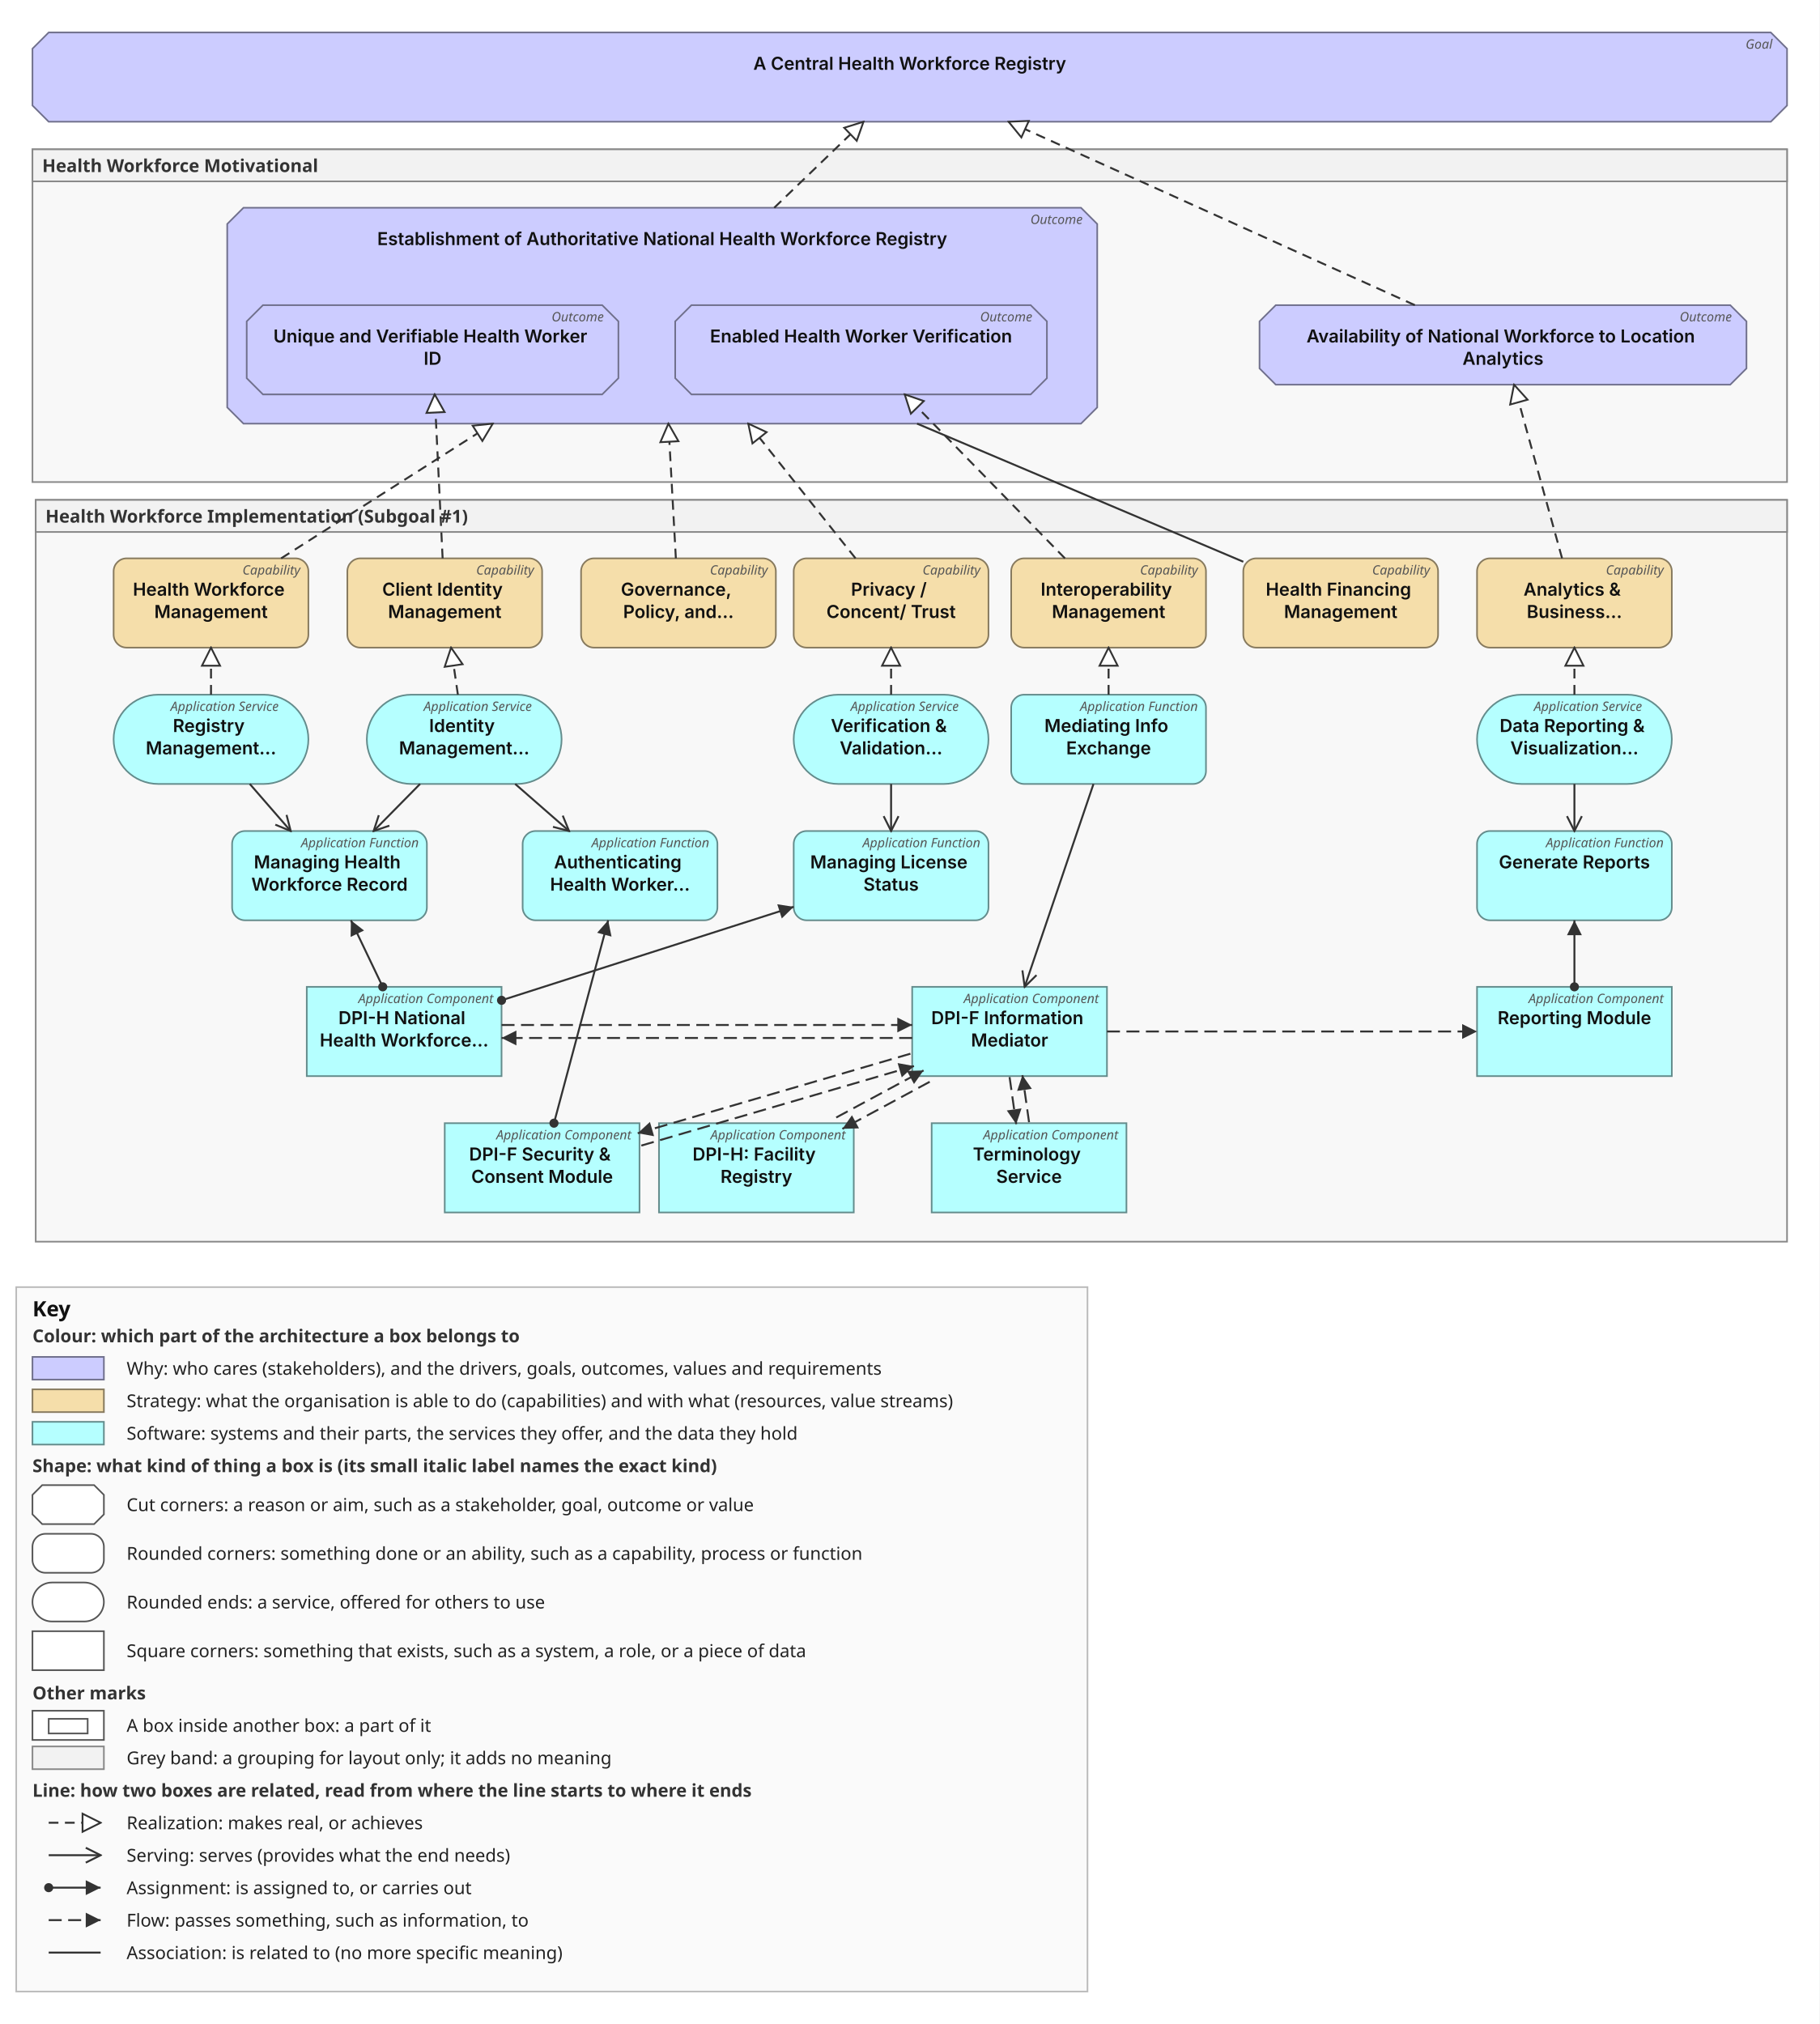
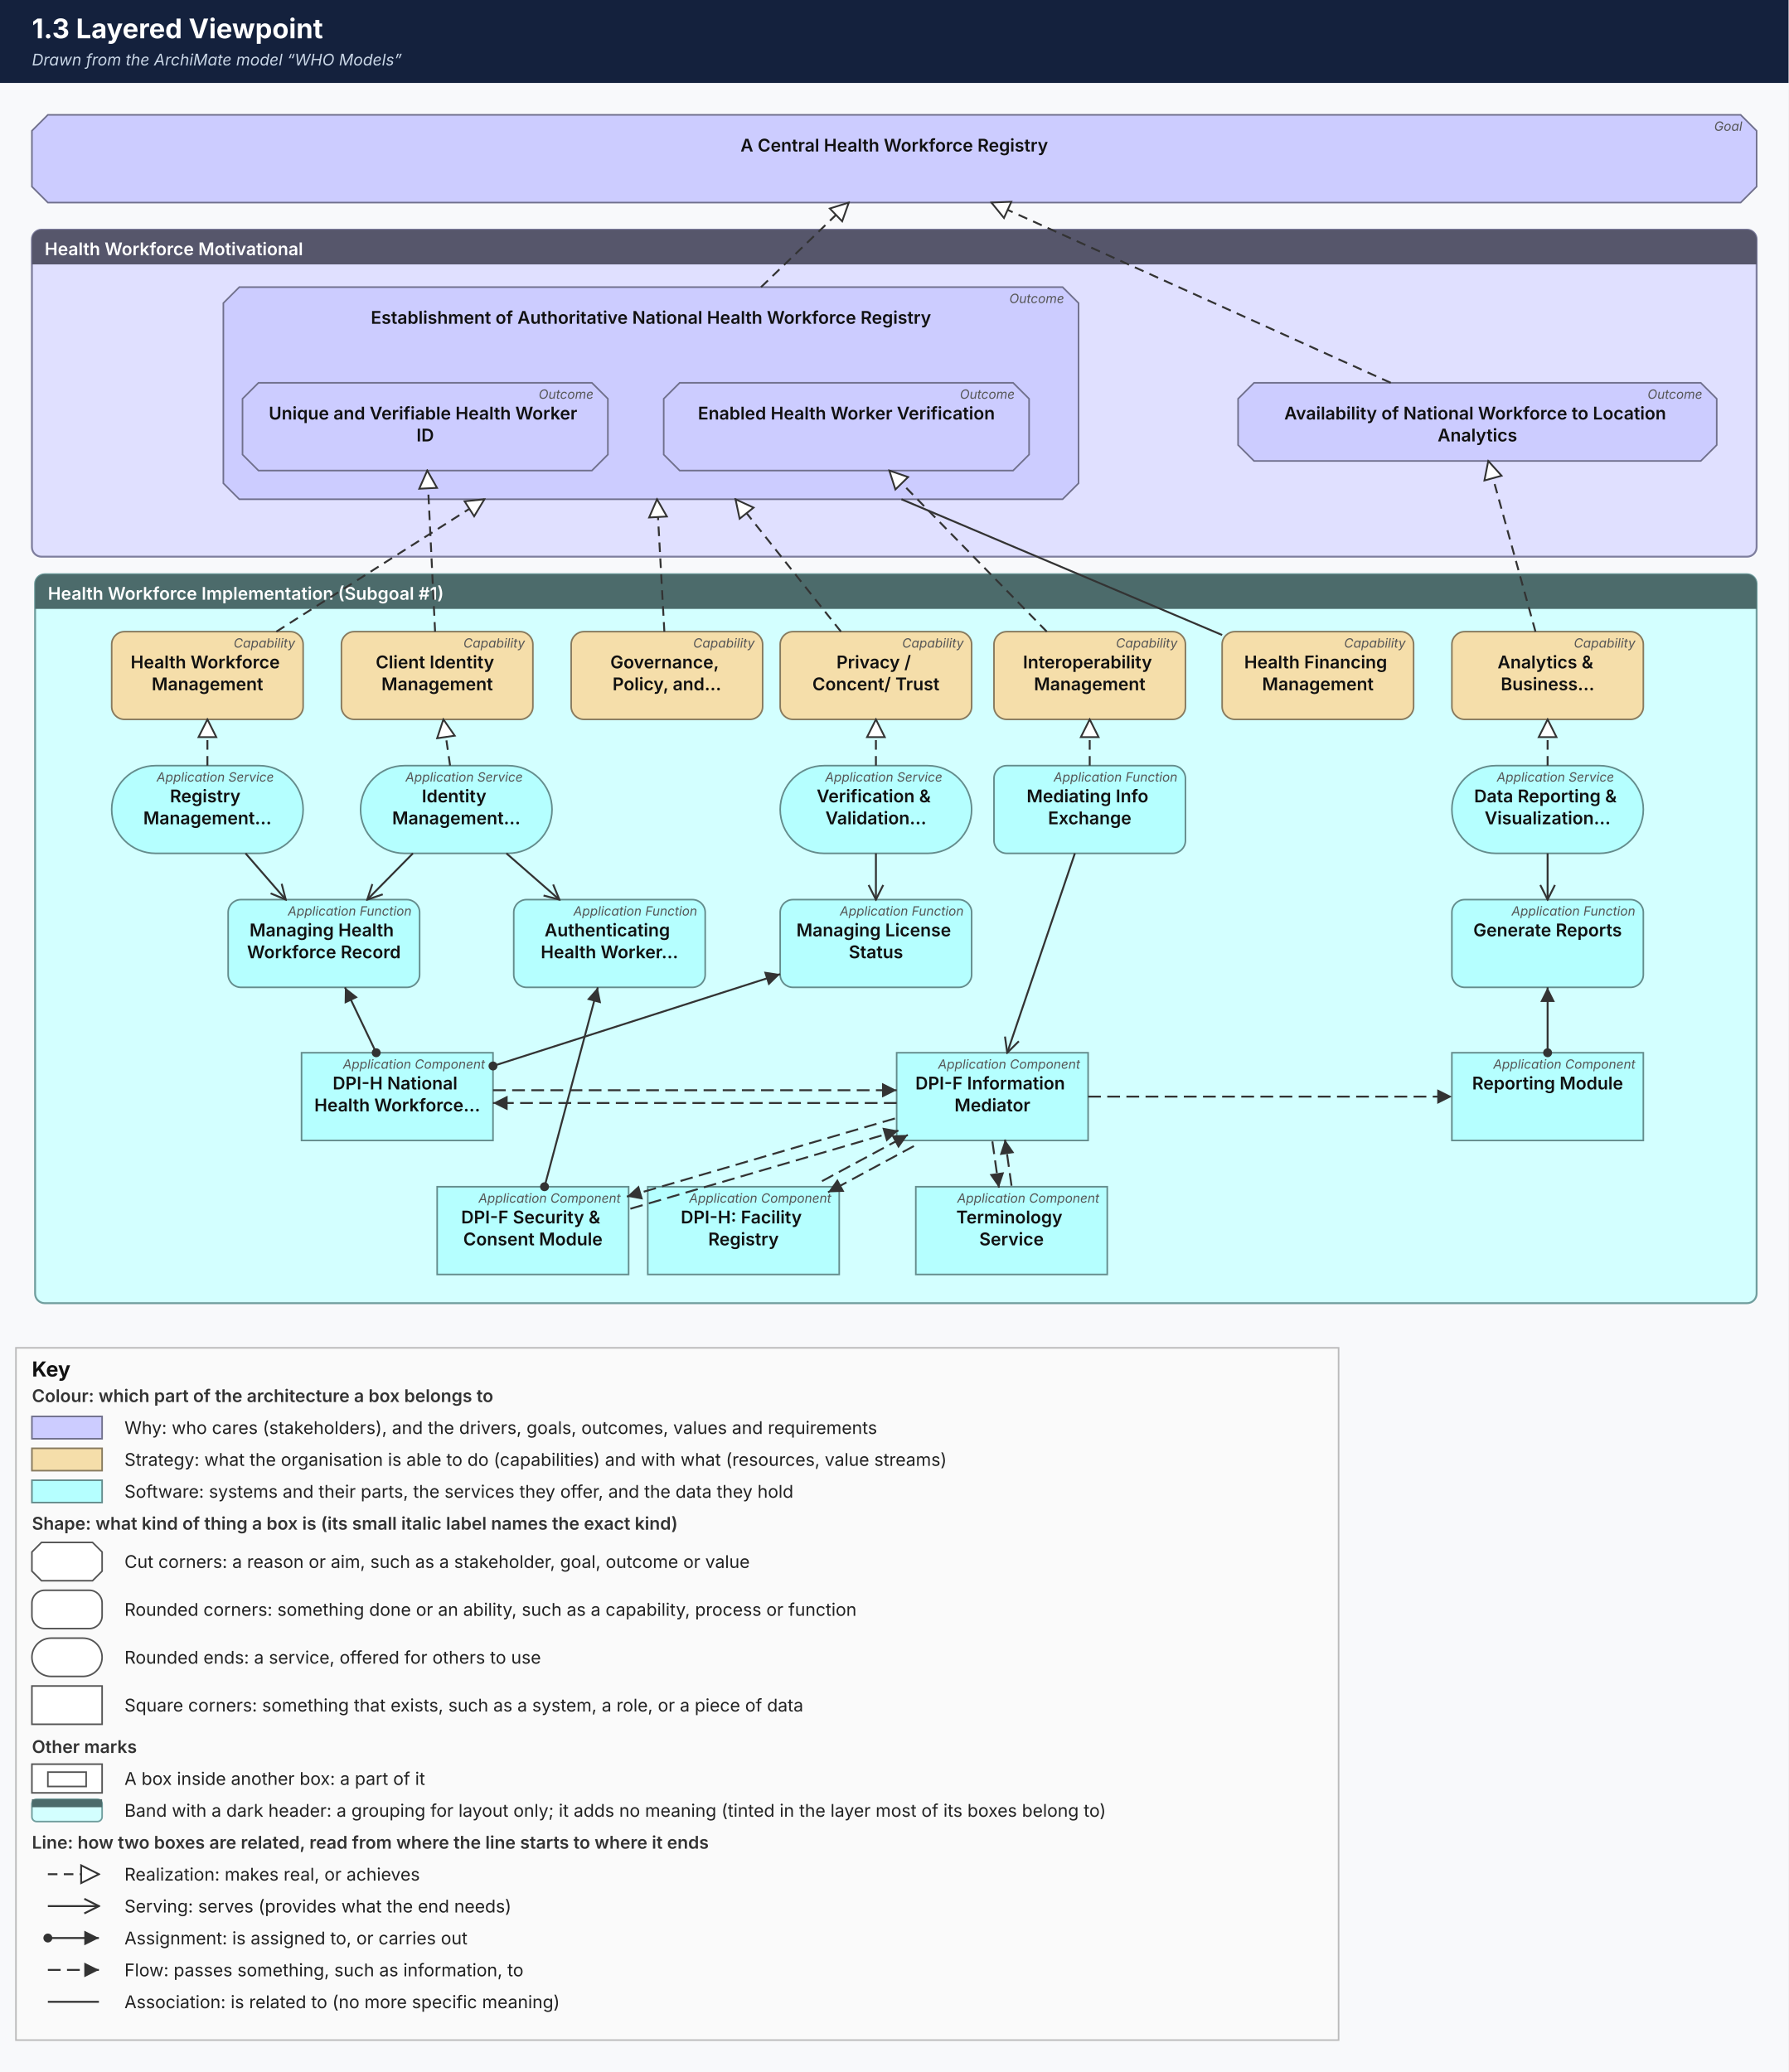
- <svg xmlns="http://www.w3.org/2000/svg" viewBox="114 16 1121 1247" width="1121" height="1247" role="img" aria-labelledby="av-title">
+ <svg xmlns="http://www.w3.org/2000/svg" viewBox="114 -36 1121 1299" width="1121" height="1299" role="img" aria-labelledby="av-title">
  <style>
- .av-name{font:600 11px system-ui,-apple-system,"Segoe UI",sans-serif;fill:#111}
- .av-type{font:italic 8px system-ui,sans-serif;fill:#555}
- .av-group{font:600 11px system-ui,sans-serif;fill:#333}
- .av-note{font:10px system-ui,sans-serif;fill:#222}
- .av-key{font:11px system-ui,sans-serif;fill:#222}
- .av-keyh{font:600 11px system-ui,sans-serif;fill:#333}
- .av-keyt{font:700 13px system-ui,sans-serif;fill:#111}
- .av-rel{font:9px system-ui,sans-serif;fill:#333;paint-order:stroke;stroke:#fff;stroke-width:3px}
+ .av-name{font:600 11px Inter, "Segoe UI", system-ui, -apple-system, Helvetica, Arial, sans-serif;fill:#111}
+ .av-type{font:italic 8px Inter, "Segoe UI", system-ui, -apple-system, Helvetica, Arial, sans-serif;fill:#555}
+ .av-group{font:600 11px Inter, "Segoe UI", system-ui, -apple-system, Helvetica, Arial, sans-serif;fill:#333}
+ .av-note{font:10px Inter, "Segoe UI", system-ui, -apple-system, Helvetica, Arial, sans-serif;fill:#222}
+ .av-key{font:11px Inter, "Segoe UI", system-ui, -apple-system, Helvetica, Arial, sans-serif;fill:#222}
+ .av-keyh{font:600 11px Inter, "Segoe UI", system-ui, -apple-system, Helvetica, Arial, sans-serif;fill:#333}
+ .av-keyt{font:700 13px Inter, "Segoe UI", system-ui, -apple-system, Helvetica, Arial, sans-serif;fill:#111}
+ .av-rel{font:9px Inter, "Segoe UI", system-ui, -apple-system, Helvetica, Arial, sans-serif;fill:#333;paint-order:stroke;stroke:#fff;stroke-width:3px}
a:hover rect,a:hover polygon,a:focus rect,a:focus polygon{stroke:#06c;stroke-width:2.5}
</style>
  <defs>
    <marker id="arrow-open" viewBox="0 0 12 12" refX="11" refY="6" markerWidth="11" markerHeight="11" orient="auto-start-reverse" markerUnits="userSpaceOnUse">
      <path d="M1 1 L11 6 L1 11" fill="none" stroke="#333" stroke-width="1.3" />
    </marker>
    <marker id="arrow-filled" viewBox="0 0 12 12" refX="11" refY="6" markerWidth="11" markerHeight="11" orient="auto-start-reverse" markerUnits="userSpaceOnUse">
      <path d="M1 1 L11 6 L1 11 Z" fill="#333" />
    </marker>
    <marker id="arrow-small" viewBox="0 0 10 10" refX="9" refY="5" markerWidth="8" markerHeight="8" orient="auto-start-reverse" markerUnits="userSpaceOnUse">
      <path d="M1 1 L9 5 L1 9" fill="none" stroke="#333" stroke-width="1.2" />
    </marker>
    <marker id="triangle-hollow" viewBox="0 0 14 14" refX="13" refY="7" markerWidth="13" markerHeight="13" orient="auto-start-reverse" markerUnits="userSpaceOnUse">
      <path d="M1 1 L13 7 L1 13 Z" fill="#fff" stroke="#333" stroke-width="1.2" />
    </marker>
    <marker id="diamond-filled" viewBox="0 0 16 10" refX="1" refY="5" markerWidth="16" markerHeight="10" orient="auto-start-reverse" markerUnits="userSpaceOnUse">
      <path d="M1 5 L8 1 L15 5 L8 9 Z" fill="#333" />
    </marker>
    <marker id="diamond-hollow" viewBox="0 0 16 10" refX="1" refY="5" markerWidth="16" markerHeight="10" orient="auto-start-reverse" markerUnits="userSpaceOnUse">
      <path d="M1 5 L8 1 L15 5 L8 9 Z" fill="#fff" stroke="#333" stroke-width="1.2" />
    </marker>
    <marker id="dot" viewBox="0 0 8 8" refX="4" refY="4" markerWidth="7" markerHeight="7" orient="auto" markerUnits="userSpaceOnUse">
      <circle cx="4" cy="4" r="3.2" fill="#333" />
    </marker>
    <pattern id="missing" width="8" height="8" patternUnits="userSpaceOnUse" patternTransform="rotate(45)">
      <rect width="8" height="8" fill="#fff" />
      <line x1="0" y1="0" x2="0" y2="8" stroke="#d33" stroke-width="2" />
    </pattern>
  </defs>
-   <rect x="114" y="16" width="1121" height="1247" fill="#fff" />
+   <rect x="114" y="-36" width="1121" height="1299" fill="#f8f9fb" />
+   <rect x="114" y="-36" width="1121" height="52" fill="#14213d" />
+   <text x="134" y="-12" style="font:700 17px Inter, &quot;Segoe UI&quot;, system-ui, -apple-system, Helvetica, Arial, sans-serif;fill:#fff">1.3 Layered Viewpoint</text>
+   <text x="134" y="5" style="font:italic 10px Inter, &quot;Segoe UI&quot;, system-ui, -apple-system, Helvetica, Arial, sans-serif;fill:#c9d6e6">Drawn from the ArchiMate model “WHO Models”</text>
  <g class="av-g">
-     <rect x="134" y="108" width="1081" height="205" fill="#f2f2f2" fill-opacity=".55" stroke="#888" />
-     <rect x="134" y="108" width="1081" height="19.75" fill="#f2f2f2" stroke="#888" />
-     <text class="av-group" x="140" y="122">Health Workforce Motivational</text>
+     <rect x="134" y="108" width="1081" height="205" rx="6" fill="#e0e0ff" stroke="#7e7e9e" stroke-width="1.2" />
+     <path d="M134 114 a6 6 0 0 1 6 -6 h1069 a6 6 0 0 1 6 6 v15.75 h-1081 z" fill="#56566b" />
+     <text class="av-group" x="142" y="124" style="fill:#fff">Health Workforce Motivational</text>
  </g>
  <a href="../../../en/dpi-h-ra/archimate/0.2.0-draft.1/elements/establishment-of-authoritative-national-health-workforce/" target="_top">
    <polygon points="264,144 780,144 790,154 790,267 780,277 264,277 254,267 254,154" fill="#ccccff" stroke="#70708c" stroke-width="1" />
    <text class="av-type" x="781" y="154" text-anchor="end">Outcome</text>
    <text class="av-name" x="522" y="167" text-anchor="middle">
      <tspan x="522" dy="0">Establishment of Authoritative National Health Workforce Registry</tspan>
    </text>
  </a>
  <a href="../../../en/dpi-h-ra/archimate/0.2.0-draft.1/elements/enabled-health-worker-verification/" target="_top">
    <polygon points="540,204 749,204 759,214 759,249 749,259 540,259 530,249 530,214" fill="#ccccff" stroke="#70708c" stroke-width="1" />
    <text class="av-type" x="750" y="214" text-anchor="end">Outcome</text>
    <text class="av-name" x="644.5" y="227" text-anchor="middle">
      <tspan x="644.5" dy="0">Enabled Health Worker Verification</tspan>
    </text>
  </a>
  <a href="../../../en/dpi-h-ra/archimate/0.2.0-draft.1/elements/unique-and-verifiable-health-worker-id/" target="_top">
    <polygon points="276,204 485,204 495,214 495,249 485,259 276,259 266,249 266,214" fill="#ccccff" stroke="#70708c" stroke-width="1" />
    <text class="av-type" x="486" y="214" text-anchor="end">Outcome</text>
    <text class="av-name" x="380.5" y="227" text-anchor="middle">
      <tspan x="380.5" dy="0">Unique and Verifiable Health Worker</tspan>
      <tspan x="380.5" dy="13.75">ID</tspan>
    </text>
  </a>
  <a href="../../../en/dpi-h-ra/archimate/0.2.0-draft.1/elements/availability-of-national-workforce-to-location-analytics/" target="_top">
    <polygon points="900,204 1180,204 1190,214 1190,243 1180,253 900,253 890,243 890,214" fill="#ccccff" stroke="#70708c" stroke-width="1" />
    <text class="av-type" x="1181" y="214" text-anchor="end">Outcome</text>
    <text class="av-name" x="1040" y="227" text-anchor="middle">
      <tspan x="1040" dy="0">Availability of National Workforce to Location</tspan>
      <tspan x="1040" dy="13.75">Analytics</tspan>
    </text>
  </a>
  <g class="av-g">
-     <rect x="136" y="324" width="1079" height="457" fill="#f2f2f2" fill-opacity=".55" stroke="#888" />
-     <rect x="136" y="324" width="1079" height="19.75" fill="#f2f2f2" stroke="#888" />
-     <text class="av-group" x="142" y="338">Health Workforce Implementation (Subgoal #1)</text>
+     <rect x="136" y="324" width="1079" height="457" rx="6" fill="#d3ffff" stroke="#709e9e" stroke-width="1.2" />
+     <path d="M136 330 a6 6 0 0 1 6 -6 h1067 a6 6 0 0 1 6 6 v15.75 h-1079 z" fill="#4c6b6b" />
+     <text class="av-group" x="144" y="340" style="fill:#fff">Health Workforce Implementation (Subgoal #1)</text>
  </g>
  <a href="../../../en/dpi-h-ra/archimate/0.2.0-draft.1/elements/dpi-h-national-health-workforce-directory-registry/" target="_top">
    <rect x="303" y="624" width="120" height="55" fill="#b5ffff" stroke="#648c8c" stroke-width="1" />
    <text class="av-type" x="418" y="634" text-anchor="end">Application Component</text>
    <text class="av-name" x="363" y="647" text-anchor="middle">
      <tspan x="363" dy="0">DPI-H National</tspan>
      <tspan x="363" dy="13.75">Health Workforce…</tspan>
    </text>
  </a>
  <a href="../../../en/dpi-h-ra/archimate/0.2.0-draft.1/elements/dpi-f-security-consent-module/" target="_top">
    <rect x="388" y="708" width="120" height="55" fill="#b5ffff" stroke="#648c8c" stroke-width="1" />
    <text class="av-type" x="503" y="718" text-anchor="end">Application Component</text>
    <text class="av-name" x="448" y="731" text-anchor="middle">
      <tspan x="448" dy="0">DPI-F Security &amp;</tspan>
      <tspan x="448" dy="13.75">Consent Module</tspan>
    </text>
  </a>
  <a href="../../../en/dpi-h-ra/archimate/0.2.0-draft.1/elements/reporting-module/" target="_top">
    <rect x="1024" y="624" width="120" height="55" fill="#b5ffff" stroke="#648c8c" stroke-width="1" />
    <text class="av-type" x="1139" y="634" text-anchor="end">Application Component</text>
    <text class="av-name" x="1084" y="647" text-anchor="middle">
      <tspan x="1084" dy="0">Reporting Module</tspan>
    </text>
  </a>
  <a href="../../../en/dpi-h-ra/archimate/0.2.0-draft.1/elements/dpi-f-information-mediator/" target="_top">
    <rect x="676" y="624" width="120" height="55" fill="#b5ffff" stroke="#648c8c" stroke-width="1" />
    <text class="av-type" x="791" y="634" text-anchor="end">Application Component</text>
    <text class="av-name" x="736" y="647" text-anchor="middle">
      <tspan x="736" dy="0">DPI-F Information</tspan>
      <tspan x="736" dy="13.75">Mediator</tspan>
    </text>
  </a>
  <a href="../../../en/dpi-h-ra/archimate/0.2.0-draft.1/elements/health-workforce-management/" target="_top">
    <rect x="184" y="360" width="120" height="55" rx="8" fill="#f5deaa" stroke="#877a5e" stroke-width="1" />
    <text class="av-type" x="299" y="370" text-anchor="end">Capability</text>
    <text class="av-name" x="244" y="383" text-anchor="middle">
      <tspan x="244" dy="0">Health Workforce</tspan>
      <tspan x="244" dy="13.75">Management</tspan>
    </text>
  </a>
  <a href="../../../en/dpi-h-ra/archimate/0.2.0-draft.1/elements/privacy-concent-trust/" target="_top">
    <rect x="603" y="360" width="120" height="55" rx="8" fill="#f5deaa" stroke="#877a5e" stroke-width="1" />
    <text class="av-type" x="718" y="370" text-anchor="end">Capability</text>
    <text class="av-name" x="663" y="383" text-anchor="middle">
      <tspan x="663" dy="0">Privacy /</tspan>
      <tspan x="663" dy="13.75">Concent/ Trust</tspan>
    </text>
  </a>
  <a href="../../../en/dpi-h-ra/archimate/0.2.0-draft.1/elements/client-identity-management/" target="_top">
    <rect x="328" y="360" width="120" height="55" rx="8" fill="#f5deaa" stroke="#877a5e" stroke-width="1" />
    <text class="av-type" x="443" y="370" text-anchor="end">Capability</text>
    <text class="av-name" x="388" y="383" text-anchor="middle">
      <tspan x="388" dy="0">Client Identity</tspan>
      <tspan x="388" dy="13.75">Management</tspan>
    </text>
  </a>
  <a href="../../../en/dpi-h-ra/archimate/0.2.0-draft.1/elements/interoperability-management/" target="_top">
    <rect x="737" y="360" width="120" height="55" rx="8" fill="#f5deaa" stroke="#877a5e" stroke-width="1" />
    <text class="av-type" x="852" y="370" text-anchor="end">Capability</text>
    <text class="av-name" x="797" y="383" text-anchor="middle">
      <tspan x="797" dy="0">Interoperability</tspan>
      <tspan x="797" dy="13.75">Management</tspan>
    </text>
  </a>
  <a href="../../../en/dpi-h-ra/archimate/0.2.0-draft.1/elements/analytics-business-intelligence/" target="_top">
    <rect x="1024" y="360" width="120" height="55" rx="8" fill="#f5deaa" stroke="#877a5e" stroke-width="1" />
    <text class="av-type" x="1139" y="370" text-anchor="end">Capability</text>
    <text class="av-name" x="1084" y="383" text-anchor="middle">
      <tspan x="1084" dy="0">Analytics &amp;</tspan>
      <tspan x="1084" dy="13.75">Business…</tspan>
    </text>
  </a>
  <a href="../../../en/dpi-h-ra/archimate/0.2.0-draft.1/elements/governance-policy-and-legislation/" target="_top">
    <rect x="472" y="360" width="120" height="55" rx="8" fill="#f5deaa" stroke="#877a5e" stroke-width="1" />
    <text class="av-type" x="587" y="370" text-anchor="end">Capability</text>
    <text class="av-name" x="532" y="383" text-anchor="middle">
      <tspan x="532" dy="0">Governance,</tspan>
      <tspan x="532" dy="13.75">Policy, and…</tspan>
    </text>
  </a>
  <a href="../../../en/dpi-h-ra/archimate/0.2.0-draft.1/elements/health-financing-management/" target="_top">
    <rect x="880" y="360" width="120" height="55" rx="8" fill="#f5deaa" stroke="#877a5e" stroke-width="1" />
    <text class="av-type" x="995" y="370" text-anchor="end">Capability</text>
    <text class="av-name" x="940" y="383" text-anchor="middle">
      <tspan x="940" dy="0">Health Financing</tspan>
      <tspan x="940" dy="13.75">Management</tspan>
    </text>
  </a>
  <a href="../../../en/dpi-h-ra/archimate/0.2.0-draft.1/elements/registry-management-service/" target="_top">
    <rect x="184" y="444" width="120" height="55" rx="27.5" fill="#b5ffff" stroke="#648c8c" stroke-width="1" />
    <text class="av-type" x="285.667" y="454" text-anchor="end">Application Service</text>
    <text class="av-name" x="244" y="467" text-anchor="middle">
      <tspan x="244" dy="0">Registry</tspan>
      <tspan x="244" dy="13.75">Management…</tspan>
    </text>
  </a>
  <a href="../../../en/dpi-h-ra/archimate/0.2.0-draft.1/elements/identity-management-service/" target="_top">
    <rect x="340" y="444" width="120" height="55" rx="27.5" fill="#b5ffff" stroke="#648c8c" stroke-width="1" />
    <text class="av-type" x="441.667" y="454" text-anchor="end">Application Service</text>
    <text class="av-name" x="400" y="467" text-anchor="middle">
      <tspan x="400" dy="0">Identity</tspan>
      <tspan x="400" dy="13.75">Management…</tspan>
    </text>
  </a>
  <a href="../../../en/dpi-h-ra/archimate/0.2.0-draft.1/elements/verification-validation-service/" target="_top">
    <rect x="603" y="444" width="120" height="55" rx="27.5" fill="#b5ffff" stroke="#648c8c" stroke-width="1" />
    <text class="av-type" x="704.667" y="454" text-anchor="end">Application Service</text>
    <text class="av-name" x="663" y="467" text-anchor="middle">
      <tspan x="663" dy="0">Verification &amp;</tspan>
      <tspan x="663" dy="13.75">Validation…</tspan>
    </text>
  </a>
  <a href="../../../en/dpi-h-ra/archimate/0.2.0-draft.1/elements/data-reporting-visualization-service/" target="_top">
    <rect x="1024" y="444" width="120" height="55" rx="27.5" fill="#b5ffff" stroke="#648c8c" stroke-width="1" />
    <text class="av-type" x="1125.667" y="454" text-anchor="end">Application Service</text>
    <text class="av-name" x="1084" y="467" text-anchor="middle">
      <tspan x="1084" dy="0">Data Reporting &amp;</tspan>
      <tspan x="1084" dy="13.75">Visualization…</tspan>
    </text>
  </a>
  <a href="../../../en/dpi-h-ra/archimate/0.2.0-draft.1/elements/dpi-h-facility-registry/" target="_top">
    <rect x="520" y="708" width="120" height="55" fill="#b5ffff" stroke="#648c8c" stroke-width="1" />
    <text class="av-type" x="635" y="718" text-anchor="end">Application Component</text>
    <text class="av-name" x="580" y="731" text-anchor="middle">
      <tspan x="580" dy="0">DPI-H: Facility</tspan>
      <tspan x="580" dy="13.75">Registry</tspan>
    </text>
  </a>
  <a href="../../../en/dpi-h-ra/archimate/0.2.0-draft.1/elements/managing-health-workforce-record/" target="_top">
    <rect x="257" y="528" width="120" height="55" rx="8" fill="#b5ffff" stroke="#648c8c" stroke-width="1" />
    <text class="av-type" x="372" y="538" text-anchor="end">Application Function</text>
    <text class="av-name" x="317" y="551" text-anchor="middle">
      <tspan x="317" dy="0">Managing Health</tspan>
      <tspan x="317" dy="13.75">Workforce Record</tspan>
    </text>
  </a>
  <a href="../../../en/dpi-h-ra/archimate/0.2.0-draft.1/elements/managing-license-status/" target="_top">
    <rect x="603" y="528" width="120" height="55" rx="8" fill="#b5ffff" stroke="#648c8c" stroke-width="1" />
    <text class="av-type" x="718" y="538" text-anchor="end">Application Function</text>
    <text class="av-name" x="663" y="551" text-anchor="middle">
      <tspan x="663" dy="0">Managing License</tspan>
      <tspan x="663" dy="13.75">Status</tspan>
    </text>
  </a>
  <a href="../../../en/dpi-h-ra/archimate/0.2.0-draft.1/elements/generate-reports/" target="_top">
    <rect x="1024" y="528" width="120" height="55" rx="8" fill="#b5ffff" stroke="#648c8c" stroke-width="1" />
    <text class="av-type" x="1139" y="538" text-anchor="end">Application Function</text>
    <text class="av-name" x="1084" y="551" text-anchor="middle">
      <tspan x="1084" dy="0">Generate Reports</tspan>
    </text>
  </a>
  <a href="../../../en/dpi-h-ra/archimate/0.2.0-draft.1/elements/terminology-service/" target="_top">
    <rect x="688" y="708" width="120" height="55" fill="#b5ffff" stroke="#648c8c" stroke-width="1" />
    <text class="av-type" x="803" y="718" text-anchor="end">Application Component</text>
    <text class="av-name" x="748" y="731" text-anchor="middle">
      <tspan x="748" dy="0">Terminology</tspan>
      <tspan x="748" dy="13.75">Service</tspan>
    </text>
  </a>
  <a href="../../../en/dpi-h-ra/archimate/0.2.0-draft.1/elements/mediating-info-exchange/" target="_top">
    <rect x="737" y="444" width="120" height="55" rx="8" fill="#b5ffff" stroke="#648c8c" stroke-width="1" />
    <text class="av-type" x="852" y="454" text-anchor="end">Application Function</text>
    <text class="av-name" x="797" y="467" text-anchor="middle">
      <tspan x="797" dy="0">Mediating Info</tspan>
      <tspan x="797" dy="13.75">Exchange</tspan>
    </text>
  </a>
  <a href="../../../en/dpi-h-ra/archimate/0.2.0-draft.1/elements/authenticating-health-worker-identity/" target="_top">
    <rect x="436" y="528" width="120" height="55" rx="8" fill="#b5ffff" stroke="#648c8c" stroke-width="1" />
    <text class="av-type" x="551" y="538" text-anchor="end">Application Function</text>
    <text class="av-name" x="496" y="551" text-anchor="middle">
      <tspan x="496" dy="0">Authenticating</tspan>
      <tspan x="496" dy="13.75">Health Worker…</tspan>
    </text>
  </a>
  <a href="../../../en/dpi-h-ra/archimate/0.2.0-draft.1/elements/a-central-health-workforce-registry/" target="_top">
    <polygon points="144,36 1205,36 1215,46 1215,81 1205,91 144,91 134,81 134,46" fill="#ccccff" stroke="#70708c" stroke-width="1" />
    <text class="av-type" x="1206" y="46" text-anchor="end">Goal</text>
    <text class="av-name" x="674.5" y="59" text-anchor="middle">
      <tspan x="674.5" dy="0">A Central Health Workforce Registry</tspan>
    </text>
  </a>
  <a href="../../../en/dpi-h-ra/archimate/0.2.0-draft.1/relationships/id-3056c6d6d40b4901bbfc967a7781cc7c/" target="_top">
    <path d="M679 277 L880 362.1" fill="none" stroke="#333" stroke-width="1.2" />
    <path d="M679 277 L880 362.1" fill="none" stroke="transparent" stroke-width="8" />
  </a>
  <a href="../../../en/dpi-h-ra/archimate/0.2.0-draft.1/relationships/id-d64c163434484e2ab6537550dd0c2213/" target="_top">
    <path d="M591 144 L646 91" fill="none" stroke="#333" stroke-width="1.2" stroke-dasharray="6 4" marker-end="url(#triangle-hollow)" />
    <path d="M591 144 L646 91" fill="none" stroke="transparent" stroke-width="8" />
  </a>
  <a href="../../../en/dpi-h-ra/archimate/0.2.0-draft.1/relationships/id-224e51b57d894b53bd4a8d4d122fb099/" target="_top">
    <path d="M985.7 204 L735.4 91" fill="none" stroke="#333" stroke-width="1.2" stroke-dasharray="6 4" marker-end="url(#triangle-hollow)" />
    <path d="M985.7 204 L735.4 91" fill="none" stroke="transparent" stroke-width="8" />
  </a>
  <a href="../../../en/dpi-h-ra/archimate/0.2.0-draft.1/relationships/id-2c016cb0c5ea4d5d8d7076a3885e7a35/" target="_top">
    <path d="M423 632.3 L603 574.7" fill="none" stroke="#333" stroke-width="1.2" marker-start="url(#dot)" marker-end="url(#arrow-filled)" />
    <path d="M423 632.3 L603 574.7" fill="none" stroke="transparent" stroke-width="8" />
  </a>
  <a href="../../../en/dpi-h-ra/archimate/0.2.0-draft.1/relationships/id-ee802371fdb643a0a62059da09fc471b/" target="_top">
    <path d="M349.8 624 L330.2 583" fill="none" stroke="#333" stroke-width="1.2" marker-start="url(#dot)" marker-end="url(#arrow-filled)" />
    <path d="M349.8 624 L330.2 583" fill="none" stroke="transparent" stroke-width="8" />
  </a>
  <a href="../../../en/dpi-h-ra/archimate/0.2.0-draft.1/relationships/id-fb7f0277b41346d5879bb83277f26733/" target="_top">
    <path d="M423 647.5 L676 647.5" fill="none" stroke="#333" stroke-width="1.2" stroke-dasharray="8 4" marker-end="url(#arrow-filled)" />
    <path d="M423 647.5 L676 647.5" fill="none" stroke="transparent" stroke-width="8" />
  </a>
  <a href="../../../en/dpi-h-ra/archimate/0.2.0-draft.1/relationships/id-b5054aceb8394f51af96091d22b98b6d/" target="_top">
    <path d="M509.1 721.8 L677.1 672.8" fill="none" stroke="#333" stroke-width="1.2" stroke-dasharray="8 4" marker-end="url(#arrow-filled)" />
    <path d="M509.1 721.8 L677.1 672.8" fill="none" stroke="transparent" stroke-width="8" />
  </a>
  <a href="../../../en/dpi-h-ra/archimate/0.2.0-draft.1/relationships/id-2ce08647df2d46ff8944624fa15dd3c3/" target="_top">
    <path d="M455.3 708 L488.7 583" fill="none" stroke="#333" stroke-width="1.2" marker-start="url(#dot)" marker-end="url(#arrow-filled)" />
    <path d="M455.3 708 L488.7 583" fill="none" stroke="transparent" stroke-width="8" />
  </a>
  <a href="../../../en/dpi-h-ra/archimate/0.2.0-draft.1/relationships/id-45c6ca2d19804baf910b6d1aa395a3be/" target="_top">
    <path d="M1084 624 L1084 583" fill="none" stroke="#333" stroke-width="1.2" marker-start="url(#dot)" marker-end="url(#arrow-filled)" />
    <path d="M1084 624 L1084 583" fill="none" stroke="transparent" stroke-width="8" />
  </a>
  <a href="../../../en/dpi-h-ra/archimate/0.2.0-draft.1/relationships/id-9540ab8bdf4945278fdd25eb3e37b7f3/" target="_top">
    <path d="M686.8 682.5 L633 711.5" fill="none" stroke="#333" stroke-width="1.2" stroke-dasharray="8 4" marker-end="url(#arrow-filled)" />
    <path d="M686.8 682.5 L633 711.5" fill="none" stroke="transparent" stroke-width="8" />
  </a>
  <a href="../../../en/dpi-h-ra/archimate/0.2.0-draft.1/relationships/id-9aef44a6f9bb4910802896bc2fe65497/" target="_top">
    <path d="M796 651.5 L1024 651.5" fill="none" stroke="#333" stroke-width="1.2" stroke-dasharray="8 4" marker-end="url(#arrow-filled)" />
    <path d="M796 651.5 L1024 651.5" fill="none" stroke="transparent" stroke-width="8" />
  </a>
  <a href="../../../en/dpi-h-ra/archimate/0.2.0-draft.1/relationships/id-ac9d54a038e14c82999b13d9390525b4/" target="_top">
    <path d="M674.9 665.2 L506.9 714.2" fill="none" stroke="#333" stroke-width="1.2" stroke-dasharray="8 4" marker-end="url(#arrow-filled)" />
    <path d="M674.9 665.2 L506.9 714.2" fill="none" stroke="transparent" stroke-width="8" />
  </a>
  <a href="../../../en/dpi-h-ra/archimate/0.2.0-draft.1/relationships/id-7a3903baac4141b0878bfd4bf0d1c2c7/" target="_top">
    <path d="M736 679.6 L740.1 708.6" fill="none" stroke="#333" stroke-width="1.2" stroke-dasharray="8 4" marker-end="url(#arrow-filled)" />
    <path d="M736 679.6 L740.1 708.6" fill="none" stroke="transparent" stroke-width="8" />
  </a>
  <a href="../../../en/dpi-h-ra/archimate/0.2.0-draft.1/relationships/id-ace822c5be96420a980993dcb3184ce4/" target="_top">
    <path d="M676 655.5 L423 655.5" fill="none" stroke="#333" stroke-width="1.2" stroke-dasharray="8 4" marker-end="url(#arrow-filled)" />
    <path d="M676 655.5 L423 655.5" fill="none" stroke="transparent" stroke-width="8" />
  </a>
  <a href="../../../en/dpi-h-ra/archimate/0.2.0-draft.1/relationships/id-351fc35618c74cf0bf599080478fce22/" target="_top">
    <path d="M287.2 360 L417.6 277" fill="none" stroke="#333" stroke-width="1.2" stroke-dasharray="6 4" marker-end="url(#triangle-hollow)" />
    <path d="M287.2 360 L417.6 277" fill="none" stroke="transparent" stroke-width="8" />
  </a>
  <a href="../../../en/dpi-h-ra/archimate/0.2.0-draft.1/relationships/id-edf2c06ab4214eb9a4fbff6a525d6c98/" target="_top">
    <path d="M641.1 360 L575 277" fill="none" stroke="#333" stroke-width="1.2" stroke-dasharray="6 4" marker-end="url(#triangle-hollow)" />
    <path d="M641.1 360 L575 277" fill="none" stroke="transparent" stroke-width="8" />
  </a>
  <a href="../../../en/dpi-h-ra/archimate/0.2.0-draft.1/relationships/id-8828b57951704891b6dbfc2c24814282/" target="_top">
    <path d="M386.7 360 L381.8 259" fill="none" stroke="#333" stroke-width="1.2" stroke-dasharray="6 4" marker-end="url(#triangle-hollow)" />
    <path d="M386.7 360 L381.8 259" fill="none" stroke="transparent" stroke-width="8" />
  </a>
  <a href="../../../en/dpi-h-ra/archimate/0.2.0-draft.1/relationships/id-dbd962c6b23244f4b4b5549abb3cf3fb/" target="_top">
    <path d="M770.1 360 L671.4 259" fill="none" stroke="#333" stroke-width="1.2" stroke-dasharray="6 4" marker-end="url(#triangle-hollow)" />
    <path d="M770.1 360 L671.4 259" fill="none" stroke="transparent" stroke-width="8" />
  </a>
  <a href="../../../en/dpi-h-ra/archimate/0.2.0-draft.1/relationships/id-7b0f32bff65549f6a4653e2ebda43e25/" target="_top">
    <path d="M1076.4 360 L1046.8 253" fill="none" stroke="#333" stroke-width="1.2" stroke-dasharray="6 4" marker-end="url(#triangle-hollow)" />
    <path d="M1076.4 360 L1046.8 253" fill="none" stroke="transparent" stroke-width="8" />
  </a>
  <a href="../../../en/dpi-h-ra/archimate/0.2.0-draft.1/relationships/id-43f63c2c351f4792862a71329ec3e10b/" target="_top">
    <path d="M530.4 360 L525.8 277" fill="none" stroke="#333" stroke-width="1.2" stroke-dasharray="6 4" marker-end="url(#triangle-hollow)" />
    <path d="M530.4 360 L525.8 277" fill="none" stroke="transparent" stroke-width="8" />
  </a>
  <a href="../../../en/dpi-h-ra/archimate/0.2.0-draft.1/relationships/id-46eebb447305456486ef6fda038eb8ea/" target="_top">
    <path d="M244 444 L244 415" fill="none" stroke="#333" stroke-width="1.2" stroke-dasharray="6 4" marker-end="url(#triangle-hollow)" />
    <path d="M244 444 L244 415" fill="none" stroke="transparent" stroke-width="8" />
  </a>
  <a href="../../../en/dpi-h-ra/archimate/0.2.0-draft.1/relationships/id-b00b0bae8456460599aa7a9f8fddfdf0/" target="_top">
    <path d="M267.9 499 L293.1 528" fill="none" stroke="#333" stroke-width="1.2" marker-end="url(#arrow-open)" />
    <path d="M267.9 499 L293.1 528" fill="none" stroke="transparent" stroke-width="8" />
  </a>
  <a href="../../../en/dpi-h-ra/archimate/0.2.0-draft.1/relationships/id-84adfc6f1b2c489da8dab0847ddbded3/" target="_top">
    <path d="M396.1 444 L391.9 415" fill="none" stroke="#333" stroke-width="1.2" stroke-dasharray="6 4" marker-end="url(#triangle-hollow)" />
    <path d="M396.1 444 L391.9 415" fill="none" stroke="transparent" stroke-width="8" />
  </a>
  <a href="../../../en/dpi-h-ra/archimate/0.2.0-draft.1/relationships/id-35d8aa0a4ba44bd1b191e6a1fde5fde8/" target="_top">
    <path d="M372.8 499 L344.2 528" fill="none" stroke="#333" stroke-width="1.2" marker-end="url(#arrow-open)" />
    <path d="M372.8 499 L344.2 528" fill="none" stroke="transparent" stroke-width="8" />
  </a>
  <a href="../../../en/dpi-h-ra/archimate/0.2.0-draft.1/relationships/id-10833a3c58a940ccbc9d5af1f4023fce/" target="_top">
    <path d="M431.4 499 L464.6 528" fill="none" stroke="#333" stroke-width="1.2" marker-end="url(#arrow-open)" />
    <path d="M431.4 499 L464.6 528" fill="none" stroke="transparent" stroke-width="8" />
  </a>
  <a href="../../../en/dpi-h-ra/archimate/0.2.0-draft.1/relationships/id-e1801ca4a3694abcb22aaa717e4b40f1/" target="_top">
    <path d="M663 444 L663 415" fill="none" stroke="#333" stroke-width="1.2" stroke-dasharray="6 4" marker-end="url(#triangle-hollow)" />
    <path d="M663 444 L663 415" fill="none" stroke="transparent" stroke-width="8" />
  </a>
  <a href="../../../en/dpi-h-ra/archimate/0.2.0-draft.1/relationships/id-3e3fd0a542444bacab86c707fe1f2075/" target="_top">
    <path d="M663 499 L663 528" fill="none" stroke="#333" stroke-width="1.2" marker-end="url(#arrow-open)" />
    <path d="M663 499 L663 528" fill="none" stroke="transparent" stroke-width="8" />
  </a>
  <a href="../../../en/dpi-h-ra/archimate/0.2.0-draft.1/relationships/id-88dcf5b955f74cc0894fca9b51d0cf55/" target="_top">
    <path d="M1084 444 L1084 415" fill="none" stroke="#333" stroke-width="1.2" stroke-dasharray="6 4" marker-end="url(#triangle-hollow)" />
    <path d="M1084 444 L1084 415" fill="none" stroke="transparent" stroke-width="8" />
  </a>
  <a href="../../../en/dpi-h-ra/archimate/0.2.0-draft.1/relationships/id-1909612a08914bacbc2928cba01a11b4/" target="_top">
    <path d="M1084 499 L1084 528" fill="none" stroke="#333" stroke-width="1.2" marker-end="url(#arrow-open)" />
    <path d="M1084 499 L1084 528" fill="none" stroke="transparent" stroke-width="8" />
  </a>
  <a href="../../../en/dpi-h-ra/archimate/0.2.0-draft.1/relationships/id-e601aa19b7d5495384703b338a8b48e5/" target="_top">
    <path d="M629.2 704.5 L683 675.5" fill="none" stroke="#333" stroke-width="1.2" stroke-dasharray="8 4" marker-end="url(#arrow-filled)" />
    <path d="M629.2 704.5 L683 675.5" fill="none" stroke="transparent" stroke-width="8" />
  </a>
  <a href="../../../en/dpi-h-ra/archimate/0.2.0-draft.1/relationships/id-3138db23398c4190b70f27e6117b95dc/" target="_top">
    <path d="M748 707.4 L743.9 678.4" fill="none" stroke="#333" stroke-width="1.2" stroke-dasharray="8 4" marker-end="url(#arrow-filled)" />
    <path d="M748 707.4 L743.9 678.4" fill="none" stroke="transparent" stroke-width="8" />
  </a>
  <a href="../../../en/dpi-h-ra/archimate/0.2.0-draft.1/relationships/id-9472c00d496a455da566d622bdb1581e/" target="_top">
    <path d="M787.7 499 L745.3 624" fill="none" stroke="#333" stroke-width="1.2" marker-end="url(#arrow-open)" />
    <path d="M787.7 499 L745.3 624" fill="none" stroke="transparent" stroke-width="8" />
  </a>
  <a href="../../../en/dpi-h-ra/archimate/0.2.0-draft.1/relationships/id-21bcd591ba454c408e6ccbc40eb69137/" target="_top">
    <path d="M797 444 L797 415" fill="none" stroke="#333" stroke-width="1.2" stroke-dasharray="6 4" marker-end="url(#triangle-hollow)" />
    <path d="M797 444 L797 415" fill="none" stroke="transparent" stroke-width="8" />
  </a>
  <g class="av-legend">
-     <rect x="124" y="809" width="660" height="434" fill="#fafafa" stroke="#bbb" />
+     <rect x="124" y="809" width="829" height="434" fill="#fafafa" stroke="#bbb" />
    <text class="av-keyt" x="134" y="827">Key</text>
    <text class="av-keyh" x="134" y="843">Colour: which part of the architecture a box belongs to</text>
    <rect x="134" y="852" width="44" height="14" fill="#ccccff" stroke="#70708c" />
    <text class="av-key" x="192" y="863">Why: who cares (stakeholders), and the drivers, goals, outcomes, values and requirements</text>
    <rect x="134" y="872" width="44" height="14" fill="#f5deaa" stroke="#877a5e" />
    <text class="av-key" x="192" y="883">Strategy: what the organisation is able to do (capabilities) and with what (resources, value streams)</text>
    <rect x="134" y="892" width="44" height="14" fill="#b5ffff" stroke="#648c8c" />
    <text class="av-key" x="192" y="903">Software: systems and their parts, the services they offer, and the data they hold</text>
    <text class="av-keyh" x="134" y="923">Shape: what kind of thing a box is (its small italic label names the exact kind)</text>
    <polygon points="140,931 172,931 178,937 178,949 172,955 140,955 134,949 134,937" fill="#fff" stroke="#555" />
    <text class="av-key" x="192" y="947">Cut corners: a reason or aim, such as a stakeholder, goal, outcome or value</text>
    <rect x="134" y="961" width="44" height="24" rx="8" fill="#fff" stroke="#555" />
    <text class="av-key" x="192" y="977">Rounded corners: something done or an ability, such as a capability, process or function</text>
    <rect x="134" y="991" width="44" height="24" rx="12" fill="#fff" stroke="#555" />
    <text class="av-key" x="192" y="1007">Rounded ends: a service, offered for others to use</text>
    <rect x="134" y="1021" width="44" height="24" fill="#fff" stroke="#555" />
    <text class="av-key" x="192" y="1037">Square corners: something that exists, such as a system, a role, or a piece of data</text>
    <text class="av-keyh" x="134" y="1063">Other marks</text>
    <rect x="134" y="1070" width="44" height="18" fill="#fff" stroke="#555" />
    <rect x="144" y="1075" width="24" height="9" fill="#fff" stroke="#555" />
    <text class="av-key" x="192" y="1083">A box inside another box: a part of it</text>
-     <rect x="134" y="1092" width="44" height="14" fill="#f2f2f2" stroke="#888" />
-     <text class="av-key" x="192" y="1103">Grey band: a grouping for layout only; it adds no meaning</text>
+     <rect x="134" y="1092" width="44" height="14" rx="3" fill="#d3ffff" stroke="#709e9e" />
+     <rect x="134" y="1092" width="44" height="5" fill="#4c6b6b" />
+     <text class="av-key" x="192" y="1103">Band with a dark header: a grouping for layout only; it adds no meaning (tinted in the layer most of its boxes belong to)</text>
    <text class="av-keyh" x="134" y="1123">Line: how two boxes are related, read from where the line starts to where it ends</text>
    <path d="M144 1139 L176 1139" fill="none" stroke="#333" stroke-width="1.2" stroke-dasharray="6 4" marker-end="url(#triangle-hollow)" />
    <text class="av-key" x="192" y="1143">Realization: makes real, or achieves</text>
    <path d="M144 1159 L176 1159" fill="none" stroke="#333" stroke-width="1.2" marker-end="url(#arrow-open)" />
    <text class="av-key" x="192" y="1163">Serving: serves (provides what the end needs)</text>
    <path d="M144 1179 L176 1179" fill="none" stroke="#333" stroke-width="1.2" marker-start="url(#dot)" marker-end="url(#arrow-filled)" />
    <text class="av-key" x="192" y="1183">Assignment: is assigned to, or carries out</text>
    <path d="M144 1199 L176 1199" fill="none" stroke="#333" stroke-width="1.2" stroke-dasharray="8 4" marker-end="url(#arrow-filled)" />
    <text class="av-key" x="192" y="1203">Flow: passes something, such as information, to</text>
    <path d="M144 1219 L176 1219" fill="none" stroke="#333" stroke-width="1.2" />
    <text class="av-key" x="192" y="1223">Association: is related to (no more specific meaning)</text>
  </g>
</svg>
